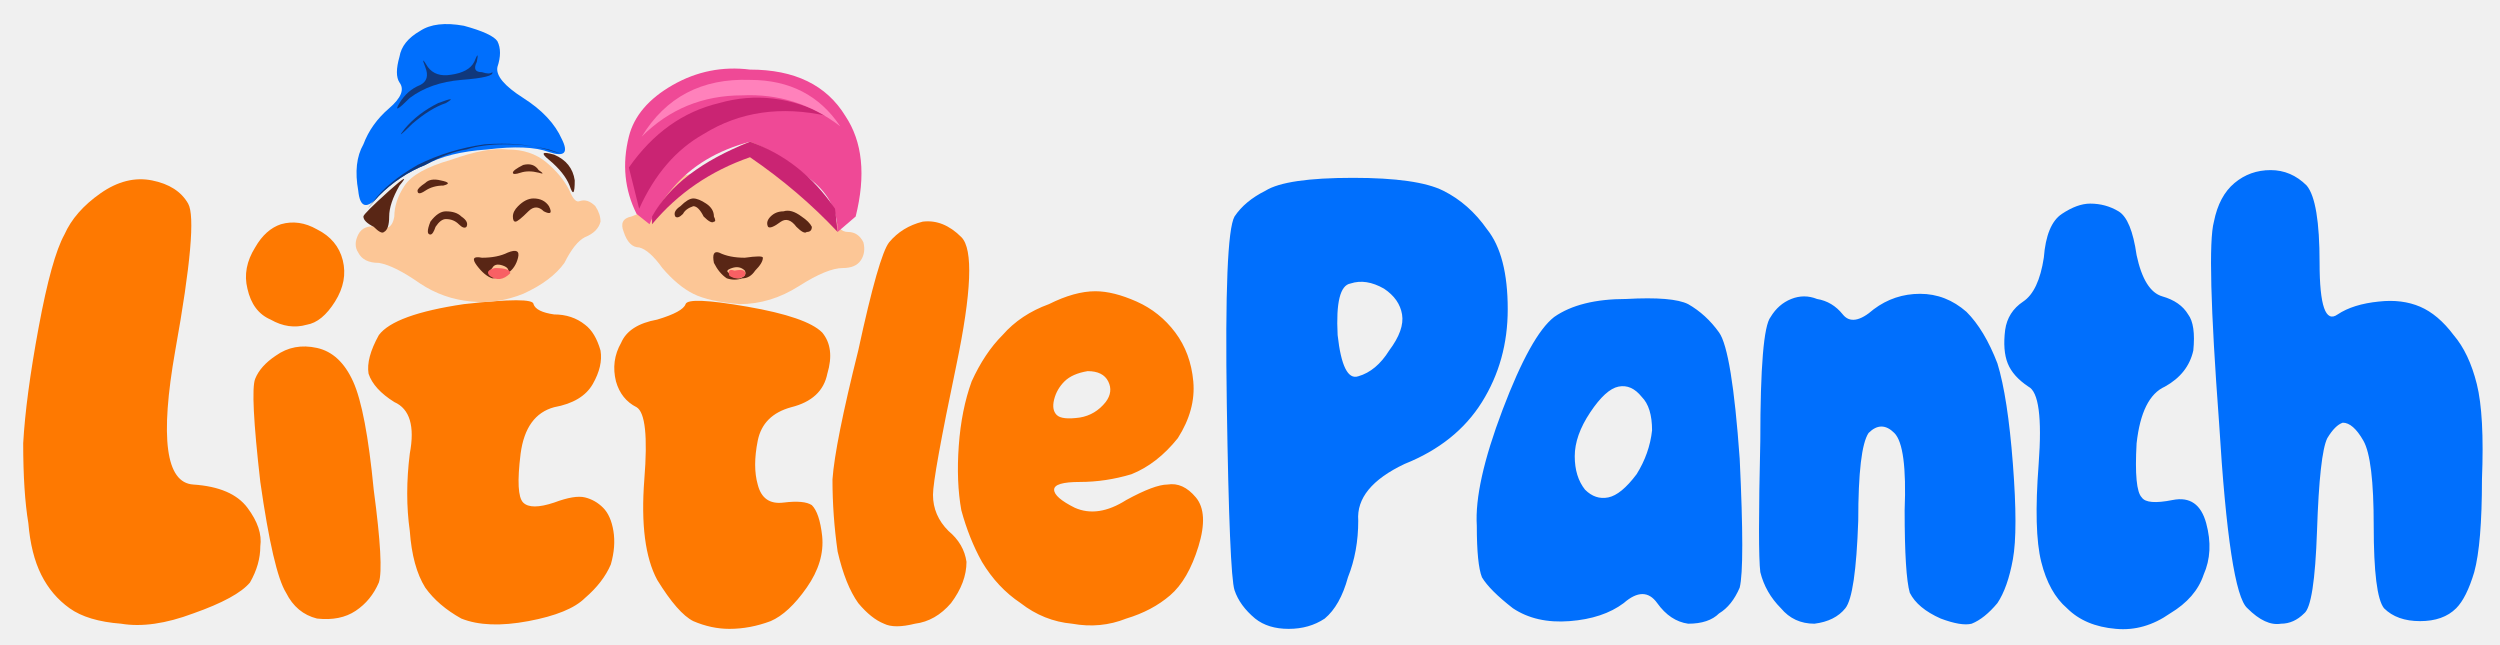
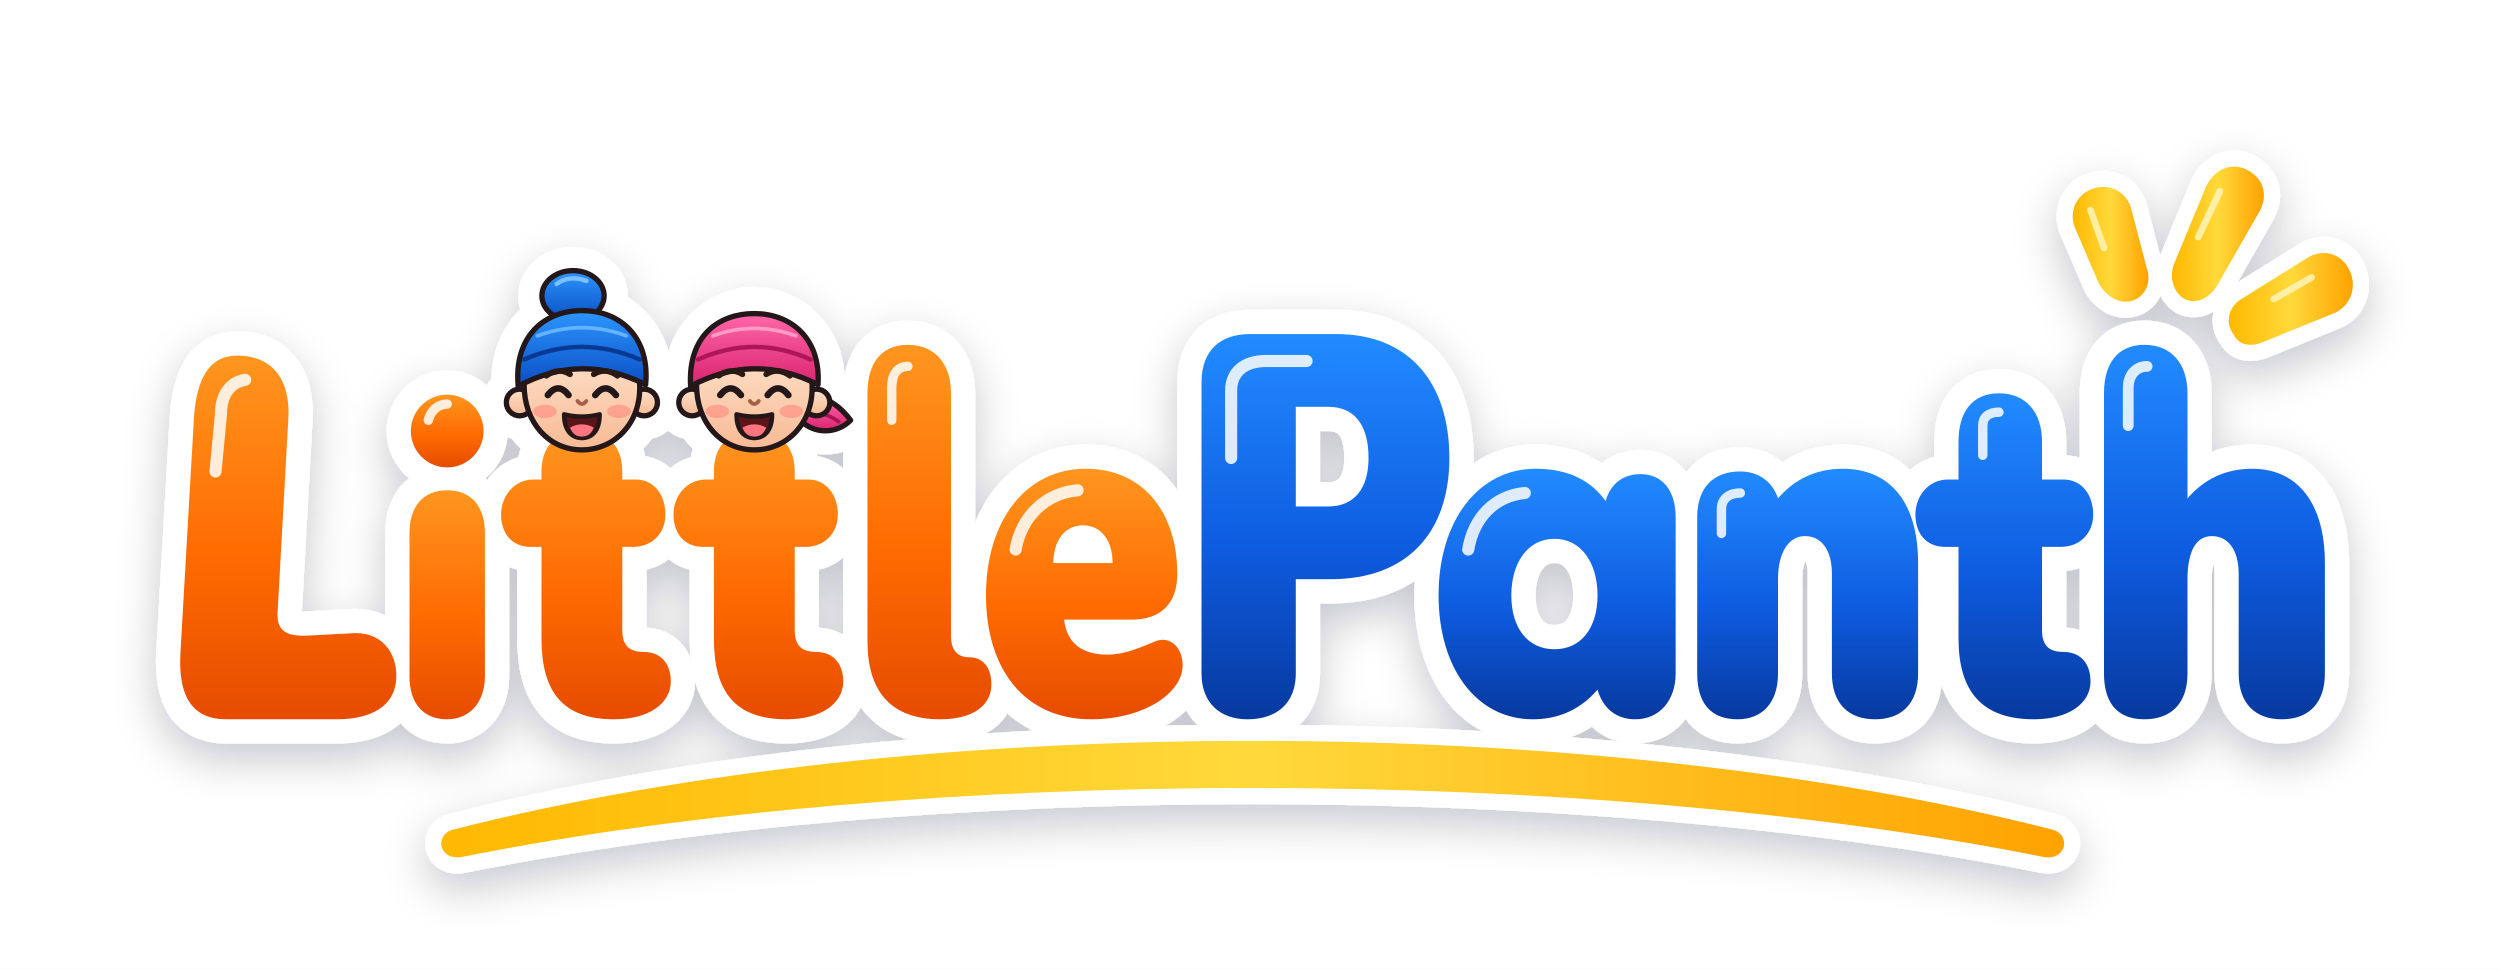
- <svg xmlns="http://www.w3.org/2000/svg" width="1940" height="500" viewBox="25 58 970 250" role="img" aria-labelledby="title">
-   <path fill="#FE7901" fill-rule="evenodd" d="M148 193Q139 191 132 196 126 200 124 205 122 210 126 245 131 280 136 288 140 296 148 298 157 299 163 295 169 291 172 284 174 278 170 248 167 217 162 206 157 195 148 193Z M315 177Q292 173 291 176 290 179 280 182 269 184 266 191 262 198 264 206 266 213 272 216 277 219 275 244 273 270 280 283 288 296 294 299 301 302 308 302 316 302 324 299 331 296 338 286 345 276 344 266 343 257 340 254 337 252 329 253 321 254 319 246 317 239 319 229 321 219 332 216 344 213 346 203 349 193 344 187 338 181 315 177Z M232 176Q232 173 205 176 178 180 172 188 167 197 168 203 170 209 178 214 187 218 184 234 182 250 184 264 185 278 190 286 195 293 204 298 214 302 230 299 246 296 252 290 259 284 262 277 264 270 263 264 262 258 259 255 256 252 252 251 248 250 240 253 231 256 228 253 225 250 227 234 229 219 240 216 251 214 255 207 259 200 258 194 256 187 252 184 247 180 240 180 233 179 232 176Z M450 171Q442 171 432 176 421 180 414 188 407 195 402 206 398 217 397 231 396 245 398 256 401 267 406 276 412 286 421 292 430 299 441 300 452 302 462 298 472 295 479 289 486 283 490 270 494 257 489 251 484 245 478 246 473 246 462 252 451 259 442 255 434 251 434 248 434 245 444 245 454 245 464 242 474 238 482 228 489 217 488 206 487 195 481 187 475 179 466 175 457 171 450 171Z M447 202Q453 202 455 206 457 210 454 214 450 219 444 220 437 221 435 219 433 217 434 213 435 209 438 206 441 203 447 202Z M398 150Q391 143 383 144 375 146 370 152 366 157 358 194 349 230 348 244 348 258 350 272 353 285 358 292 363 298 368 300 372 302 380 300 388 299 394 292 400 284 400 276 399 269 393 264 387 258 387 250 387 243 396 200 405 157 398 150Z M148 147Q141 143 134 145 128 147 124 154 119 162 121 170 123 179 130 182 137 186 144 184 150 183 155 175 160 167 158 159 156 151 148 147Z M84 128Q74 126 64 133 54 140 50 149 45 158 40 185 35 212 34 230 34 249 36 261 37 273 41 281 45 289 52 294 59 299 72 300 84 302 100 296 117 290 122 284 126 277 126 270 127 263 121 255 115 247 100 246 84 245 93 194 102 144 98 137 94 130 84 128Z" />
-   <path fill="#006FFD" fill-rule="evenodd" d="M656 174Q638 174 628 181 619 188 608 217 597 246 598 262 598 277 600 282 603 287 612 294 621 300 634 299 647 298 655 292 663 285 668 292 673 299 680 300 688 300 692 296 697 293 700 286 702 278 700 236 697 194 692 187 687 180 680 176 674 173 656 174Z M653 208Q658 207 662 212 666 216 666 225 665 234 660 242 654 250 649 251 644 252 640 248 636 243 636 235 636 227 642 218 648 209 653 208Z M788 179Q780 172 770 172 760 172 752 178 744 185 740 180 736 175 730 174 725 172 720 174 715 176 712 181 708 186 708 229 707 272 708 280 710 288 716 294 721 300 729 300 737 299 741 294 745 289 746 260 746 232 750 226 755 221 760 226 765 231 764 256 764 281 766 288 769 294 778 298 786 301 790 300 795 298 800 292 804 286 806 275 808 264 806 238 804 212 800 199 795 186 788 179Z M836 137Q831 137 825 141 819 145 818 158 816 171 810 175 804 179 803 186 802 194 804 199 806 204 812 208 818 211 816 238 814 264 817 276 820 288 827 294 834 301 846 302 857 303 867 296 877 290 880 281 884 272 881 261 878 250 868 252 858 254 856 251 853 248 854 230 856 212 865 208 874 203 876 194 877 184 874 180 871 175 864 173 857 171 854 157 852 143 847 140 842 137 836 137Z M585 132Q575 127 550 127 524 127 516 132 508 136 504 142 500 149 501 215 502 281 504 287 506 293 512 298 517 302 525 302 533 302 539 298 545 293 548 282 552 272 552 260 551 247 570 238 590 230 600 214 610 198 610 178 610 157 602 147 595 137 585 132Z M549 168Q555 166 562 170 568 174 569 180 570 186 564 194 559 202 552 204 546 206 544 188 543 169 549 168Z M906 124Q898 124 892 129 886 134 884 144 881 155 886 222 890 288 897 294 904 301 910 300 915 300 919 296 923 293 924 264 925 234 928 228 931 223 934 222 938 222 942 229 946 236 946 262 946 289 950 294 955 299 964 299 973 299 978 294 982 290 985 280 988 269 988 244 989 219 986 207 983 195 977 188 971 180 964 177 957 174 948 175 938 176 932 180 925 185 925 160 925 136 920 130 914 124 906 124Z M218 74Q216 71 205 68 194 66 188 70 181 74 180 80 178 87 180 90 183 94 176 100 169 106 166 114 162 121 164 132 165 142 172 134 180 126 190 122 199 117 214 116 230 114 238 117 247 120 243 112 239 103 228 96 217 89 218 84 220 78 218 74Z" />
-   <path fill="#FCC696" d="M258 144Q258 141 256 138 253 135 250 136 248 137 246 132 243 126 237 121 231 116 222 116 214 115 200 120 186 124 182 130 178 136 178 142 177 148 172 146 166 145 164 149 162 153 164 156 166 160 172 160 178 161 188 168 197 174 208 175 218 176 228 172 239 167 244 160 248 152 252 150 257 148 258 144Z M326 118Q320 109 310 116 300 124 291 126 282 127 279 134 276 140 270 142 265 143 267 148 269 154 273 154 277 155 282 162 288 169 294 172 300 175 312 176 324 176 335 169 346 162 352 162 357 162 359 159 361 156 360 152 358 148 354 148 350 148 349 142 348 135 340 130 331 126 326 118Z" />
-   <path fill="#592615" fill-rule="evenodd" d="M304 156Q301 155 302 160 304 164 307 166 310 167 313 166 316 166 318 163 321 160 321 158 321 157 314 158 308 158 304 156Z M308 164Q306 163 309 162 312 161 314 163 315 165 312 166 309 166 308 164Z M226 158Q227 154 222 156 218 158 212 158 207 157 210 161 213 165 216 166 219 166 222 164 225 162 226 158Z M217 164Q214 164 216 162 217 160 220 161 223 162 222 164 220 165 217 164Z M192 144Q190 149 192 149 193 149 194 146 196 143 198 143 201 143 203 145 205 147 206 146 207 144 204 142 202 140 198 140 195 140 192 144Z M324 142Q322 144 323 146 324 147 328 144 331 142 334 146 337 149 338 148 340 148 340 146 339 144 336 142 332 139 329 140 326 140 324 142Z M289 138Q286 140 287 142 288 143 290 141 291 139 294 138 296 138 298 142 301 145 302 144 303 144 302 142 302 139 299 137 296 135 294 135 292 135 289 138Z M226 138Q224 140 224 142 224 144 225 144 226 144 230 140 233 137 236 140 240 142 238 138 236 135 232 135 229 135 226 138Z M187 132Q187 134 190 132 193 130 197 130 201 129 196 128 192 127 190 129 187 131 187 132Z M180 130Q185 124 176 132 166 141 166 142 166 144 170 146 173 149 174 148 176 147 176 142 176 137 180 130Z M228 122Q224 124 224 125 224 126 227 125 230 124 234 125 237 126 234 124 232 121 228 122Z M240 118Q233 116 238 120 244 125 246 130 248 136 248 128 247 121 240 118Z" />
-   <path fill="#F86064" d="M310 163Q307 162 308 165Q311 167 314 165Q315 162 310 163Z M217 162Q213 163 215 165Q219 168 223 164Q223 162 217 162Z" />
-   <path fill="#10387C" d="M238 116Q247 119 237 116 227 113 213 114 199 116 187 122 175 129 170 136 165 142 172 134 180 126 190 122 199 117 206 116 212 114 221 114 230 114 238 116Z M198 98Q203 95 195 98 187 102 182 108 178 113 185 106 192 100 198 98Z M216 86Q216 85 216 86 215 87 212 86 208 86 210 82 211 77 209 82 207 86 200 87 194 88 191 84 188 79 190 84 192 89 188 91 183 93 180 98 177 103 184 96 192 90 204 89 217 88 216 86Z" />
-   <path fill="#EF4996" d="M272 141Q265 127 269 111Q272 99 286 91Q300 83 316 85Q342 85 353 103Q363 118 357 142L350 148Q350 136 340 128Q327 117 316 113Q297 118 286 131Q280 138 277 145Z" />
-   <path fill="#CA2473" d="M269 123Q283 103 304 98Q325 92 346 103Q319 97 298 110Q282 119 273 139Z M278 142Q288 124 316 113Q336 120 349 139L350 148Q335 132 316 119Q293 127 278 145Z" />
-   <path fill="#FF81BB" d="M274 111Q288 88 316 89Q339 89 351 107Q334 94 313 95Q290 95 274 111Z" />
+ <svg xmlns="http://www.w3.org/2000/svg" viewBox="0 0 928 360" width="928" height="360">
+   <defs>
+     <linearGradient id="orangeGrad" x1="0%" y1="0%" x2="0%" y2="100%">
+       <stop offset="0%" stop-color="#FF961F" />
+       <stop offset="55%" stop-color="#FF6B00" />
+       <stop offset="100%" stop-color="#E64B00" />
+     </linearGradient>
+     <linearGradient id="blueGrad" x1="0%" y1="0%" x2="0%" y2="100%">
+       <stop offset="0%" stop-color="#228BFF" />
+       <stop offset="55%" stop-color="#0E5CE0" />
+       <stop offset="100%" stop-color="#07399E" />
+     </linearGradient>
+     <linearGradient id="goldGrad" x1="0%" y1="0%" x2="100%" y2="0%">
+       <stop offset="0%" stop-color="#FFB800" />
+       <stop offset="50%" stop-color="#FFD93B" />
+       <stop offset="100%" stop-color="#FFA200" />
+     </linearGradient>
+     <linearGradient id="patkaBlue" x1="0%" y1="0%" x2="0%" y2="100%">
+       <stop offset="0%" stop-color="#2D96FF" />
+       <stop offset="100%" stop-color="#0A4EC2" />
+     </linearGradient>
+     <linearGradient id="patkaPink" x1="0%" y1="0%" x2="0%" y2="100%">
+       <stop offset="0%" stop-color="#FF67A8" />
+       <stop offset="100%" stop-color="#D9236F" />
+     </linearGradient>
+     <linearGradient id="skinGrad" x1="0%" y1="0%" x2="0%" y2="100%">
+       <stop offset="0%" stop-color="#FFE0C8" />
+       <stop offset="100%" stop-color="#F7BA94" />
+     </linearGradient>
+     <filter id="stickerShadow" x="-10%" y="-10%" width="120%" height="130%">
+       <feDropShadow dx="0" dy="6" stdDeviation="8" flood-color="#0F172A" flood-opacity="0.22" />
+     </filter>
+     <g id="word-little">
+       <path d="M 88,132 C 102,132 108,142 107,156 L 103,228 C 103,234 106,236 113,236 L 132,235 C 143,235 148,244 147,253 C 146,262 138,267 125,267 L 84,267 C 71,267 66,258 67,242 L 72,155 C 73,140 78,132 88,132 Z" />
+       <path d="M 166,182 C 175,182 180,188 180,198 L 180,251 C 180,261 174,267 166,267 C 157,267 152,261 152,251 L 152,198 C 152,188 157,182 166,182 Z" />
+       <circle cx="166" cy="160" r="13.5" />
+       <path d="M 216,160 C 226,160 231,166 231,175 L 231,178 L 236,178 C 243,178 247,184 247,191 C 247,198 242,203 235,203 L 231,203 L 231,234 C 231,240 234,242 239,242 C 245,242 249,246 249,253 C 249,261 241,267 228,267 C 209,267 201,257 201,237 L 201,203 L 197,203 C 190,203 186,198 186,191 C 186,184 191,178 198,178 L 201,178 L 201,175 C 201,166 206,160 216,160 Z" />
+       <path d="M 280,160 C 290,160 295,166 295,175 L 295,178 L 300,178 C 307,178 311,184 311,191 C 311,198 306,203 299,203 L 295,203 L 295,234 C 295,240 298,242 303,242 C 309,242 313,246 313,253 C 313,261 305,267 292,267 C 273,267 265,257 265,237 L 265,203 L 261,203 C 254,203 250,198 250,191 C 250,184 255,178 262,178 L 265,178 L 265,175 C 265,166 270,160 280,160 Z" />
+       <path d="M 337,128 C 347,128 353,135 353,146 L 353,236 C 353,242 356,244 360,244 C 365,244 368,248 368,254 C 368,262 361,267 349,267 C 331,267 322,257 322,238 L 322,146 C 322,135 327,128 337,128 Z" />
+       <path fill-rule="evenodd" d="M 403,174 C 425,174 437,191 437,213 C 437,224 431,230 420,230 L 395,230 C 396,239 402,243 411,243 C 418,243 424,240 429,238 C 434,236 439,240 439,247 C 439,257 425,267 405,267 C 380,267 366,248 366,221 C 366,193 381,174 403,174 Z M 402,195 C 395,195 391,201 391,209 L 413,209 C 413,201 409,195 402,195 Z" />
+     </g>
+     <g id="word-panth">
+       <path fill-rule="evenodd" d="M 464,124 L 496,124 C 523,124 538,142 538,170 C 538,198 522,215 494,215 L 481,215 L 481,250 C 481,261 474,267 463,267 C 453,267 446,261 446,250 L 446,142 C 446,130 453,124 464,124 Z M 481,151 L 481,188 L 493,188 C 503,188 508,181 508,170 C 508,158 503,151 493,151 Z" />
+       <path fill-rule="evenodd" d="M 570,174 C 583,174 591,179 596,186 C 598,179 603,176 609,176 C 617,176 622,182 622,192 L 622,250 C 622,260 616,267 607,267 C 600,267 595,263 593,256 C 587,263 579,267 569,267 C 548,267 534,248 534,221 C 534,193 549,174 570,174 Z M 577,200 C 567,200 561,209 561,221 C 561,233 567,241 577,241 C 587,241 593,233 593,221 C 593,209 587,200 577,200 Z" />
+       <path d="M 646,175 C 653,175 658,179 660,185 C 666,178 674,174 684,174 C 702,174 712,187 712,209 L 712,250 C 712,261 706,267 696,267 C 686,267 680,261 680,250 L 680,213 C 680,204 676,199 670,199 C 664,199 660,205 660,215 L 660,250 C 660,261 654,267 645,267 C 635,267 630,261 630,250 L 630,192 C 630,181 636,175 646,175 Z" />
+       <path d="M 742,146 C 752,146 758,153 758,164 L 758,178 L 766,178 C 773,178 777,184 777,191 C 777,198 772,203 765,203 L 758,203 L 758,234 C 758,240 761,242 766,242 C 772,242 776,246 776,253 C 776,261 768,267 755,267 C 736,267 727,257 727,237 L 727,203 L 722,203 C 715,203 711,198 711,191 C 711,184 716,178 723,178 L 727,178 L 727,164 C 727,153 732,146 742,146 Z" />
+       <path d="M 796,128 C 806,128 812,135 812,146 L 812,185 C 818,178 826,174 836,174 C 853,174 863,187 863,209 L 863,250 C 863,261 857,267 847,267 C 837,267 831,261 831,250 L 831,213 C 831,204 827,199 821,199 C 815,199 812,205 812,215 L 812,250 C 812,261 806,267 796,267 C 786,267 781,261 781,250 L 781,146 C 781,135 786,128 796,128 Z" />
+     </g>
+     <path id="swoosh-shape" d="M 168,308 C 340,264 590,264 762,308 C 769,310 767,320 758,318 C 588,284 342,284 172,318 C 163,320 161,310 168,308 Z" />
+     <g id="sparkle-rays">
+       <path d="M 789,112 C 785,112 781,109 779,105 L 770,84 C 768,78 771,72 777,70 C 783,68 789,71 791,77 L 797,100 C 799,106 795,112 789,112 Z" />
+       <path d="M 811,111 C 807,109 805,103 807,98 L 819,69 C 822,63 828,60 834,63 C 840,66 842,72 839,78 L 823,106 C 820,111 815,113 811,111 Z" />
+       <path d="M 829,124 C 826,120 827,114 832,111 L 856,96 C 862,92 869,94 872,100 C 875,106 873,113 867,116 L 840,127 C 835,129 831,128 829,124 Z" />
+     </g>
+     <g id="kids-silhouette">
+       <g transform="translate(216, 145) scale(0.55)" stroke-width="32">
+         <ellipse cx="-6" cy="-64" rx="21" ry="17" />
+         <ellipse cx="0" cy="-8" rx="45" ry="48" />
+         <circle cx="-42" cy="8" r="9" />
+         <circle cx="42" cy="8" r="9" />
+       </g>
+       <g transform="translate(280, 145) scale(0.55)" stroke-width="32">
+         <ellipse cx="0" cy="-7" rx="45" ry="47" />
+         <path d="M 33,6 C 48,1 59,12 65,20 C 56,29 41,30 31,20 Z" />
+         <circle cx="-42" cy="8" r="9" />
+         <circle cx="42" cy="8" r="9" />
+       </g>
+     </g>
+   </defs>
+   <rect width="100%" height="100%" fill="#FFFFFF" />
+   <g filter="url(#stickerShadow)">
+     <g fill="#FFFFFF" stroke="#FFFFFF" stroke-width="18" stroke-linejoin="round" stroke-linecap="round">
+       <use href="#kids-silhouette" />
+       <use href="#word-little" />
+       <use href="#word-panth" />
+       <use href="#swoosh-shape" stroke-width="12" />
+       <use href="#sparkle-rays" stroke-width="12" />
+     </g>
+   </g>
+   <use href="#word-little" fill="url(#orangeGrad)" />
+   <use href="#word-panth" fill="url(#blueGrad)" />
+   <g fill="none" stroke="#FFFFFF" stroke-width="4.5" stroke-linecap="round" opacity="0.85">
+     <path d="M 80,175 L 82,154 C 82,147 85,142 91,141" />
+     <path d="M 159,156 C 160,152 163,150 166,150" stroke-width="3.5" />
+     <path d="M 331,156 L 331,144 C 331,139 333,136 337,136" stroke-width="3.5" />
+     <path d="M 377,204 C 379,192 388,183 400,182" />
+     <path d="M 457,170 L 457,145 C 457,138 462,134 470,134 L 485,134" />
+     <path d="M 545,204 C 547,192 555,184 566,183" />
+     <path d="M 639,198 L 639,189 C 639,185 642,183 646,183" stroke-width="3.5" />
+     <path d="M 736,169 L 736,158 C 736,155 738,153 742,153" stroke-width="3.5" />
+     <path d="M 790,158 L 790,144 C 790,139 793,136 797,136" stroke-width="4" />
+   </g>
+   <use href="#swoosh-shape" fill="url(#goldGrad)" />
+   <use href="#sparkle-rays" fill="url(#goldGrad)" />
+   <g fill="none" stroke="#FFF4B8" stroke-width="2.5" stroke-linecap="round" opacity="0.85">
+     <path d="M 776,78 L 781,92" />
+     <path d="M 824,71 L 816,88" />
+     <path d="M 858,103 L 844,111" />
+   </g>
+   <g transform="translate(216, 145) scale(0.55)" stroke="#24171A" stroke-width="3.6" stroke-linecap="round" stroke-linejoin="round">
+     <ellipse cx="-6" cy="-64" rx="21" ry="17" fill="url(#patkaBlue)" />
+     <path d="M -17,-72 C -12,-76 -4,-77 3,-74" fill="none" stroke="#7CC0FF" stroke-width="3" />
+     <circle cx="-42" cy="8" r="9" fill="url(#skinGrad)" />
+     <circle cx="42" cy="8" r="9" fill="url(#skinGrad)" />
+     <path d="M -39,-4 C -39,-32 39,-32 39,-4 C 40,22 22,40 0,40 C -22,40 -39,22 -39,-4 Z" fill="url(#skinGrad)" />
+     <path d="M -43,-3 C -46,-36 -26,-54 0,-54 C 27,-54 46,-35 43,-4 Q 0,-26 -43,-3 Z" fill="url(#patkaBlue)" />
+     <path d="M -39,-21 Q 0,-38 39,-21" fill="none" stroke="#083A94" stroke-width="3" />
+     <path d="M -30,-37 Q 0,-48 30,-37" fill="none" stroke="#64B3FF" stroke-width="2.5" />
+     <path d="M -24,-10 Q -16,-16 -8,-11" fill="none" stroke="#2B1914" stroke-width="3.8" />
+     <path d="M 8,-11 Q 16,-16 24,-10" fill="none" stroke="#2B1914" stroke-width="3.8" />
+     <path d="M -23,3 Q -16,-6 -9,3" fill="none" stroke="#24171A" stroke-width="4.4" />
+     <path d="M 9,3 Q 16,-6 23,3" fill="none" stroke="#24171A" stroke-width="4.4" />
+     <ellipse cx="-25" cy="14" rx="8" ry="4.5" fill="#FF7B75" opacity="0.5" stroke="none" />
+     <ellipse cx="25" cy="14" rx="8" ry="4.5" fill="#FF7B75" opacity="0.5" stroke="none" />
+     <path d="M -3,7 Q 0,11 3,7" fill="none" stroke="#A65E46" stroke-width="2.6" />
+     <path d="M -12,16 Q 0,19 12,16 C 12,28 6,32 0,32 C -6,32 -12,28 -12,16 Z" fill="#591518" stroke-width="3" />
+     <path d="M -8,25 C -3,22 3,22 8,25 C 6,30 3,31 0,31 C -3,31 -6,30 -8,25 Z" fill="#FF757F" stroke="none" />
+   </g>
+   <g transform="translate(280, 145) scale(0.55)" stroke="#24171A" stroke-width="3.6" stroke-linecap="round" stroke-linejoin="round">
+     <path d="M 33,6 C 48,1 59,12 65,20 C 56,29 41,30 31,20 Z" fill="url(#patkaPink)" />
+     <path d="M 40,15 C 47,15 53,18 57,21" fill="none" stroke="#A61452" stroke-width="2.5" />
+     <circle cx="-42" cy="8" r="9" fill="url(#skinGrad)" />
+     <circle cx="42" cy="8" r="9" fill="url(#skinGrad)" />
+     <path d="M -39,-4 C -39,-32 39,-32 39,-4 C 40,22 22,40 0,40 C -22,40 -39,22 -39,-4 Z" fill="url(#skinGrad)" />
+     <path d="M -43,-3 C -45,-37 -24,-52 0,-52 C 25,-52 45,-35 43,-4 Q 0,-26 -43,-3 Z" fill="url(#patkaPink)" />
+     <path d="M -38,-21 Q 0,-38 38,-21" fill="none" stroke="#AD1756" stroke-width="3" />
+     <path d="M -28,-37 Q 0,-47 28,-37" fill="none" stroke="#FF9BC4" stroke-width="2.5" />
+     <path d="M -24,-10 Q -16,-16 -8,-11" fill="none" stroke="#2B1914" stroke-width="3.8" />
+     <path d="M 8,-11 Q 16,-16 24,-10" fill="none" stroke="#2B1914" stroke-width="3.8" />
+     <path d="M -23,3 Q -16,-6 -9,3" fill="none" stroke="#24171A" stroke-width="4.4" />
+     <path d="M 9,3 Q 16,-6 23,3" fill="none" stroke="#24171A" stroke-width="4.4" />
+     <ellipse cx="-25" cy="14" rx="8" ry="4.5" fill="#FF7B75" opacity="0.5" stroke="none" />
+     <ellipse cx="25" cy="14" rx="8" ry="4.5" fill="#FF7B75" opacity="0.5" stroke="none" />
+     <path d="M -3,7 Q 0,11 3,7" fill="none" stroke="#A65E46" stroke-width="2.6" />
+     <path d="M -12,16 Q 0,19 12,16 C 12,28 6,32 0,32 C -6,32 -12,28 -12,16 Z" fill="#591518" stroke-width="3" />
+     <path d="M -8,25 C -3,22 3,22 8,25 C 6,30 3,31 0,31 C -3,31 -6,30 -8,25 Z" fill="#FF757F" stroke="none" />
+   </g>
</svg>
